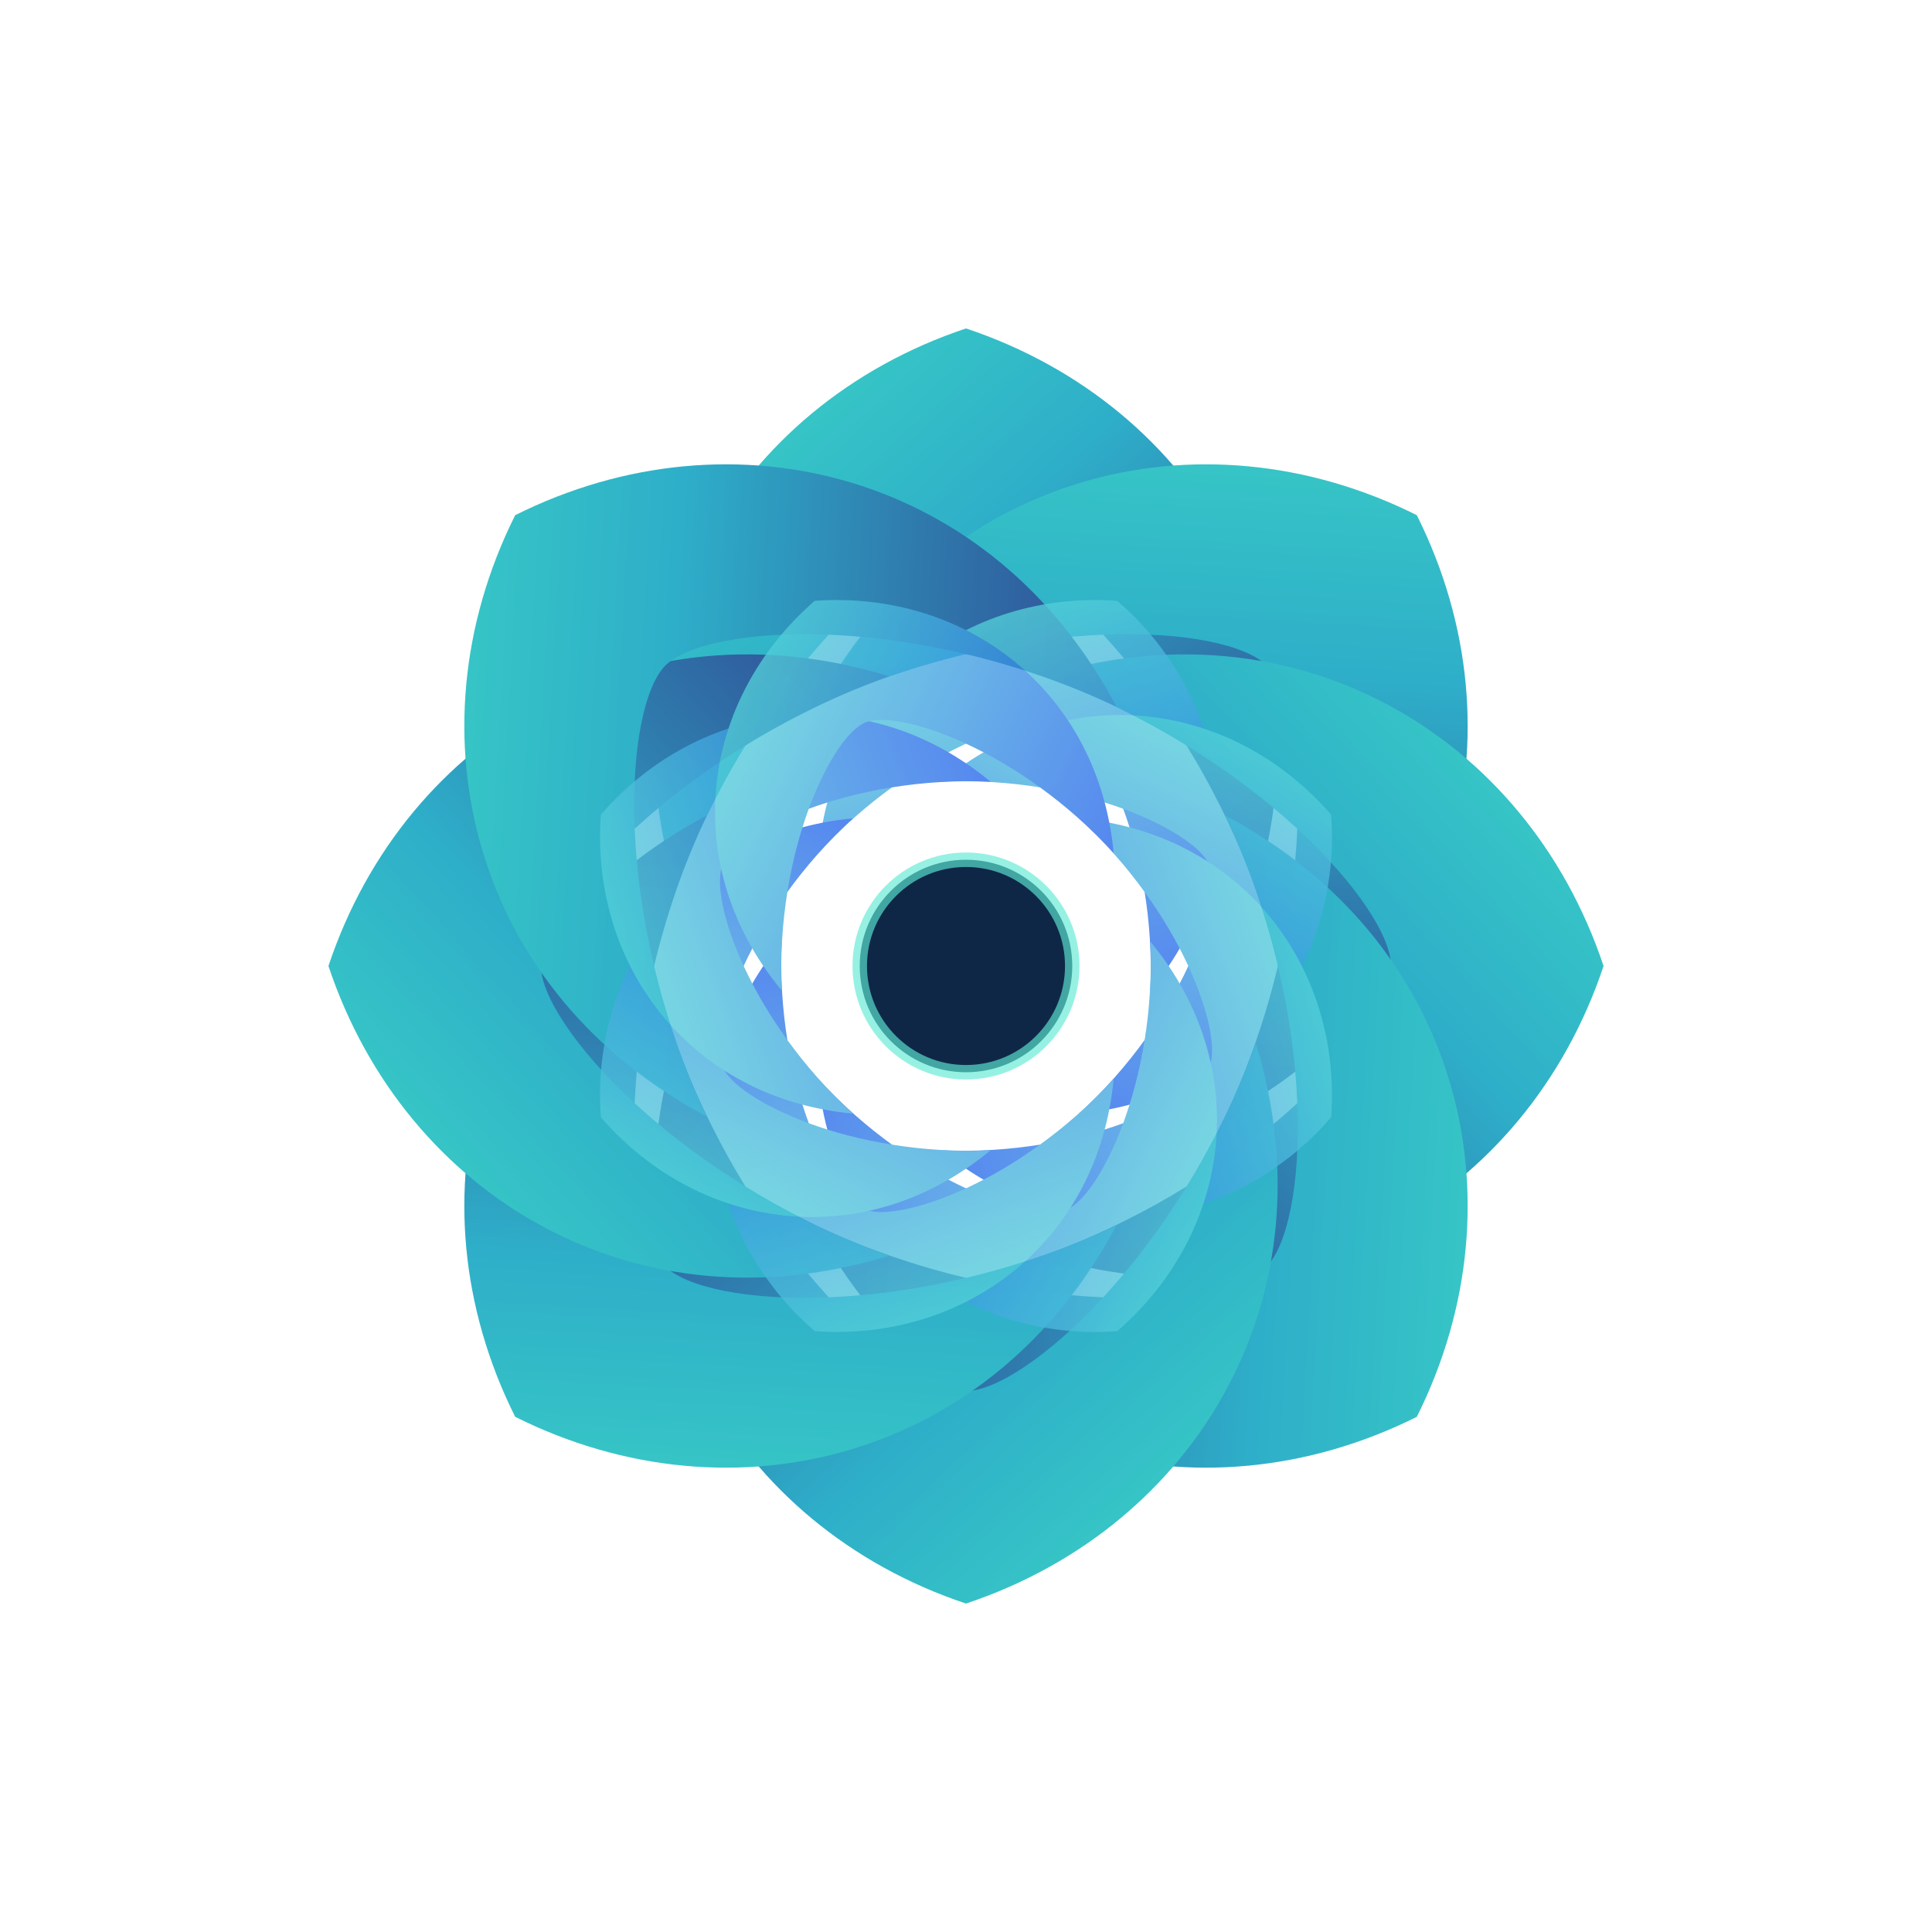
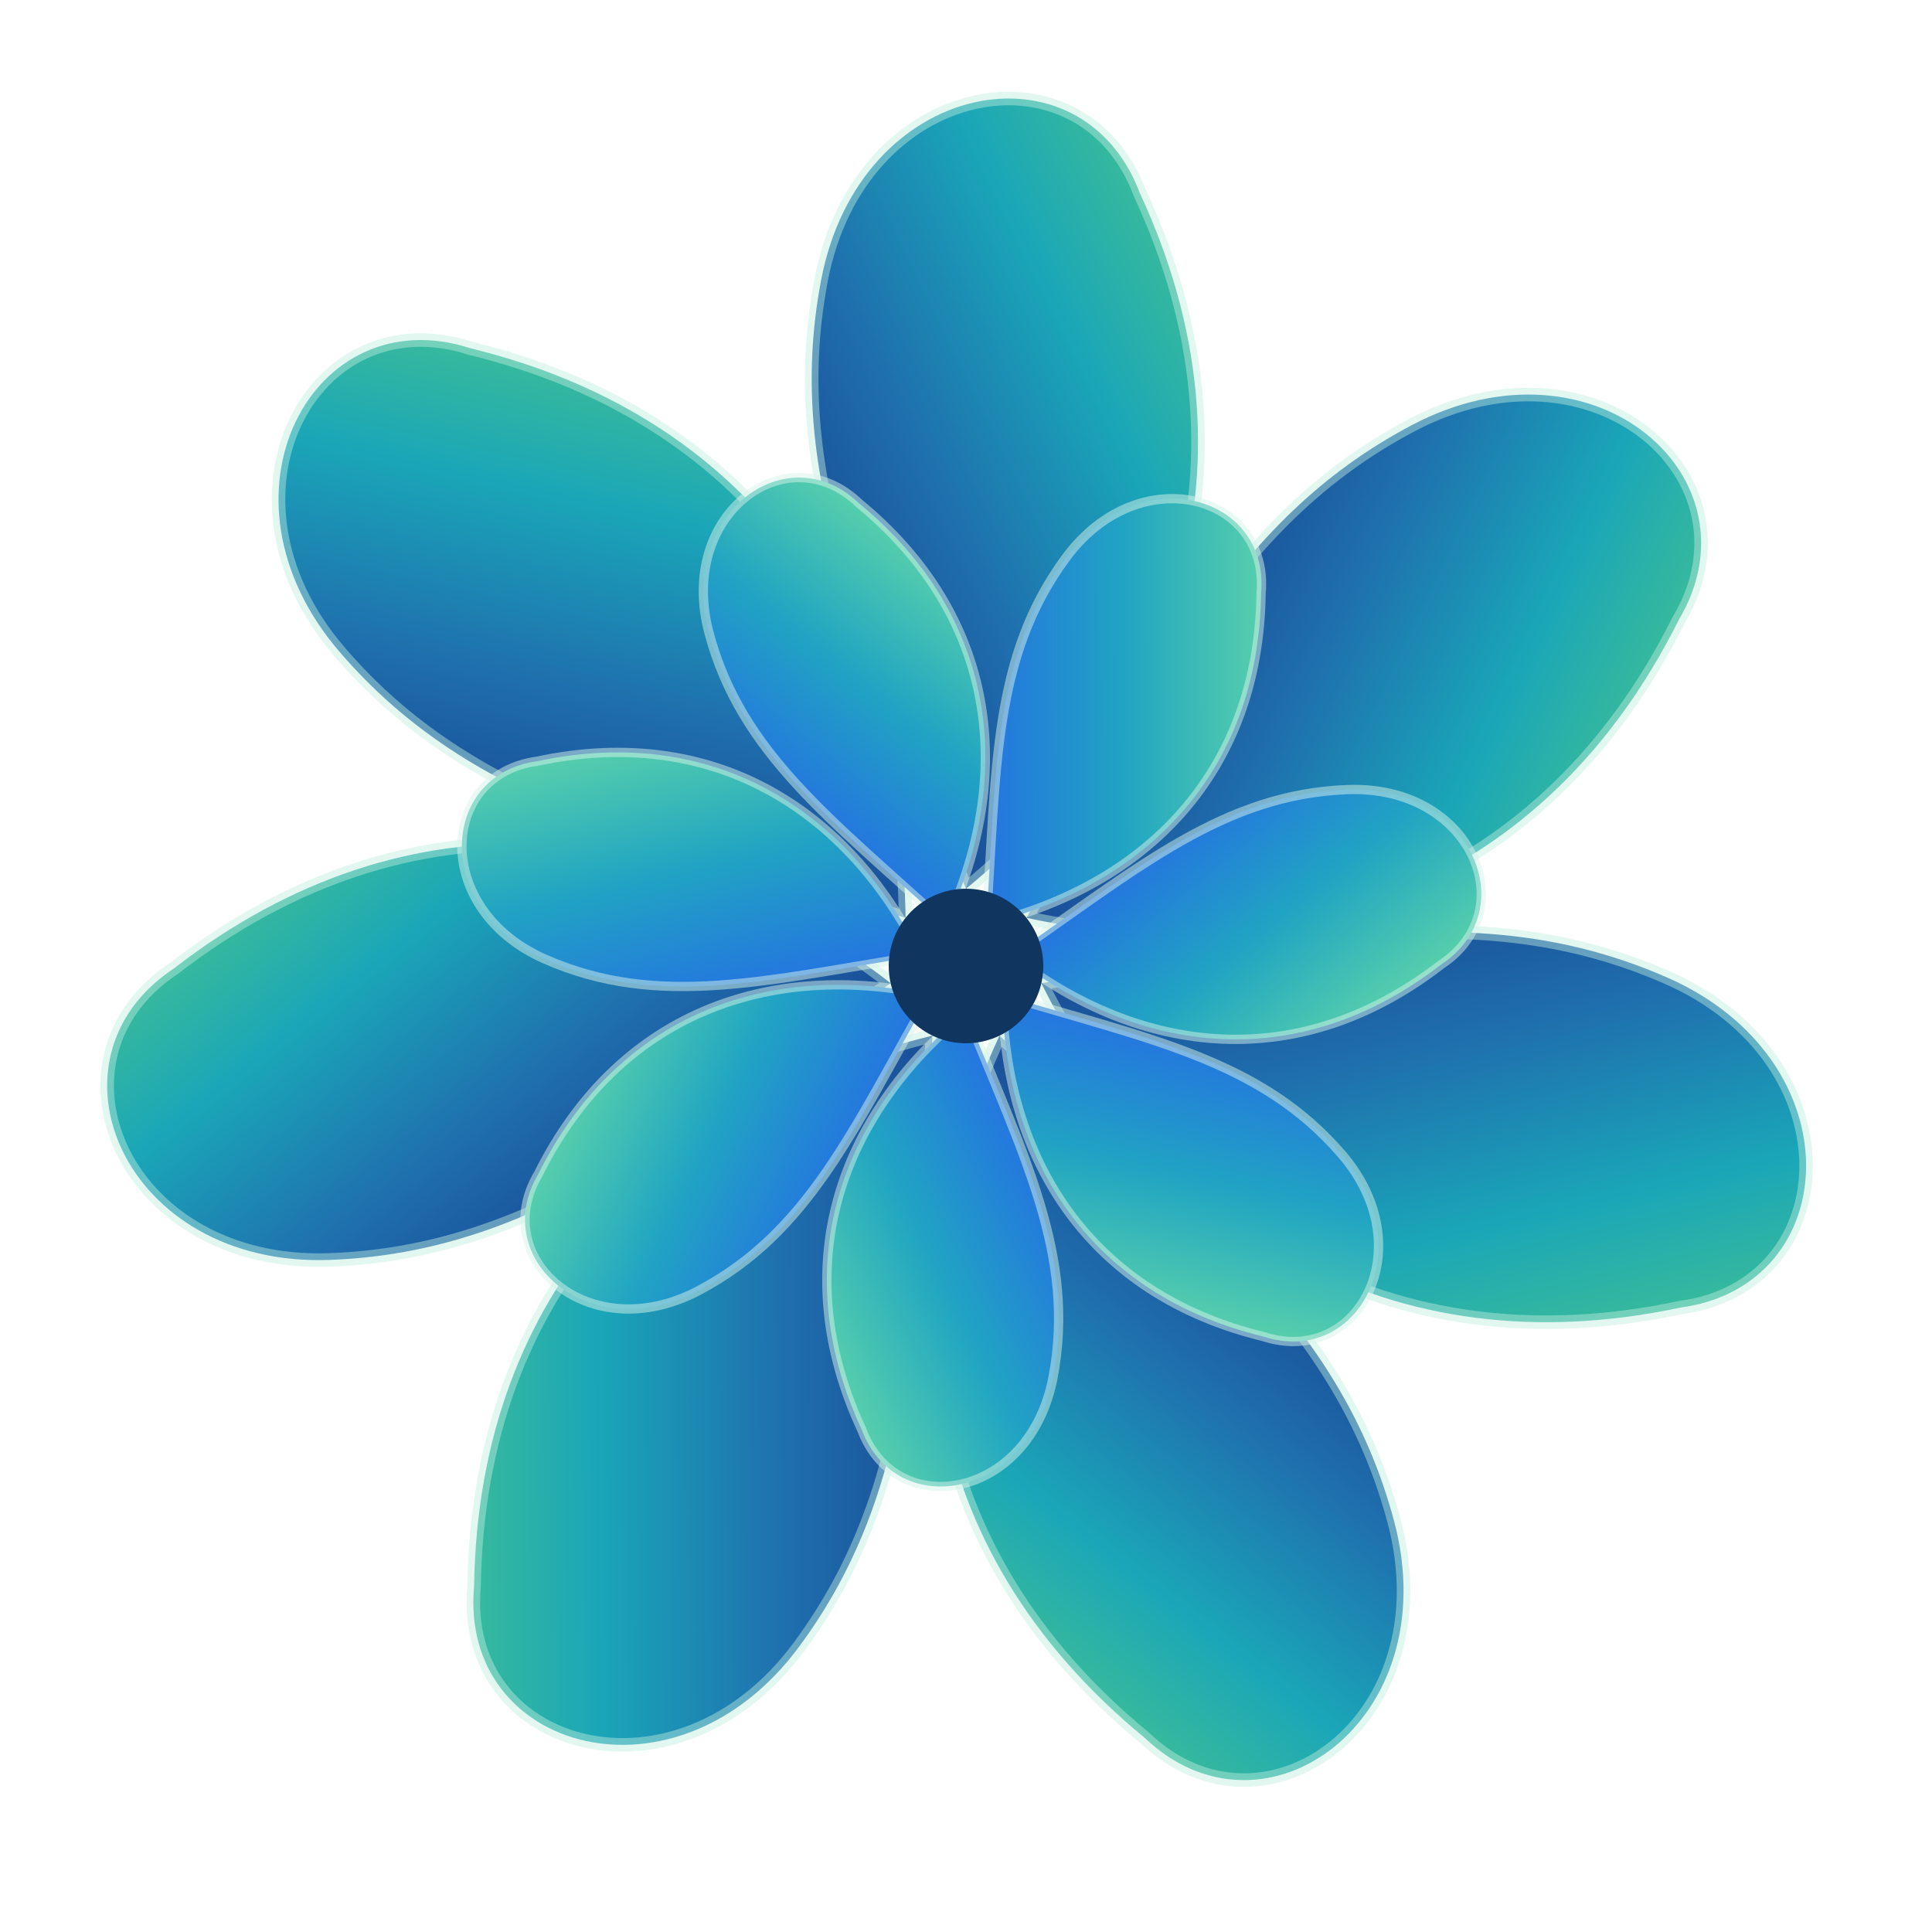
<svg xmlns="http://www.w3.org/2000/svg" viewBox="0 0 200 200" role="img" aria-label="Sukoon Technology Solutions logo">
  <defs>
-     <linearGradient id="petalGrad" x1="0%" y1="0%" x2="100%" y2="100%">
-       <stop offset="0%" stop-color="#2dd4bf" />
-       <stop offset="45%" stop-color="#1ca7c4" />
-       <stop offset="100%" stop-color="#1e3a8a" />
+     <linearGradient id="swirlGrad" x1="8%" y1="92%" x2="92%" y2="8%">
+       <stop offset="0%" stop-color="#163a8a" />
+       <stop offset="40%" stop-color="#1f6fae" />
+       <stop offset="72%" stop-color="#1aa6b8" />
+       <stop offset="100%" stop-color="#3fbf94" />
    </linearGradient>
-     <linearGradient id="petalGrad2" x1="0%" y1="0%" x2="100%" y2="100%">
-       <stop offset="0%" stop-color="#5eead4" />
-       <stop offset="100%" stop-color="#2563eb" />
+     <linearGradient id="swirlGradInner" x1="8%" y1="92%" x2="92%" y2="8%">
+       <stop offset="0%" stop-color="#2563eb" />
+       <stop offset="55%" stop-color="#21a5c2" />
+       <stop offset="100%" stop-color="#5fd6a8" />
    </linearGradient>
-     <path id="petal" d="M0,-66 C24,-58 38,-34 30,-8 C22,-30 6,-44 0,-44 C-6,-44 -22,-30 -30,-8 C-38,-34 -24,-58 0,-66 Z" />
+     <path id="blade" d="M0,-8 C22,-26 31,-52 18,-80 C12,-96 -11,-92 -15,-71 C-19,-50 -10,-33 0,-8 Z" />
  </defs>
  <g transform="translate(100,100)">
-     <g fill="url(#petalGrad)" opacity="0.92">
-       <use href="#petal" transform="rotate(0)" />
-       <use href="#petal" transform="rotate(45)" />
-       <use href="#petal" transform="rotate(90)" />
-       <use href="#petal" transform="rotate(135)" />
-       <use href="#petal" transform="rotate(180)" />
-       <use href="#petal" transform="rotate(225)" />
-       <use href="#petal" transform="rotate(270)" />
-       <use href="#petal" transform="rotate(315)" />
+     <g fill="url(#swirlGrad)" stroke="#bfeede" stroke-width="1.4" stroke-opacity="0.45" stroke-linejoin="round">
+       <use href="#blade" transform="rotate(0)" />
+       <use href="#blade" transform="rotate(51.43)" />
+       <use href="#blade" transform="rotate(102.86)" />
+       <use href="#blade" transform="rotate(154.29)" />
+       <use href="#blade" transform="rotate(205.71)" />
+       <use href="#blade" transform="rotate(257.14)" />
+       <use href="#blade" transform="rotate(308.57)" />
    </g>
-     <g fill="url(#petalGrad2)" opacity="0.78" transform="rotate(22.5) scale(0.62)">
-       <use href="#petal" transform="rotate(0)" />
-       <use href="#petal" transform="rotate(45)" />
-       <use href="#petal" transform="rotate(90)" />
-       <use href="#petal" transform="rotate(135)" />
-       <use href="#petal" transform="rotate(180)" />
-       <use href="#petal" transform="rotate(225)" />
-       <use href="#petal" transform="rotate(270)" />
-       <use href="#petal" transform="rotate(315)" />
+     <g fill="url(#swirlGradInner)" stroke="#d8f5ea" stroke-width="1.6" stroke-opacity="0.5" stroke-linejoin="round" transform="rotate(25.7) scale(0.6)">
+       <use href="#blade" transform="rotate(0)" />
+       <use href="#blade" transform="rotate(51.43)" />
+       <use href="#blade" transform="rotate(102.86)" />
+       <use href="#blade" transform="rotate(154.29)" />
+       <use href="#blade" transform="rotate(205.71)" />
+       <use href="#blade" transform="rotate(257.14)" />
+       <use href="#blade" transform="rotate(308.57)" />
    </g>
-     <circle r="11" fill="#0f2747" />
-     <circle r="11" fill="none" stroke="#5eead4" stroke-width="1.5" opacity="0.65" />
+     <circle r="8" fill="#10355f" />
  </g>
</svg>
